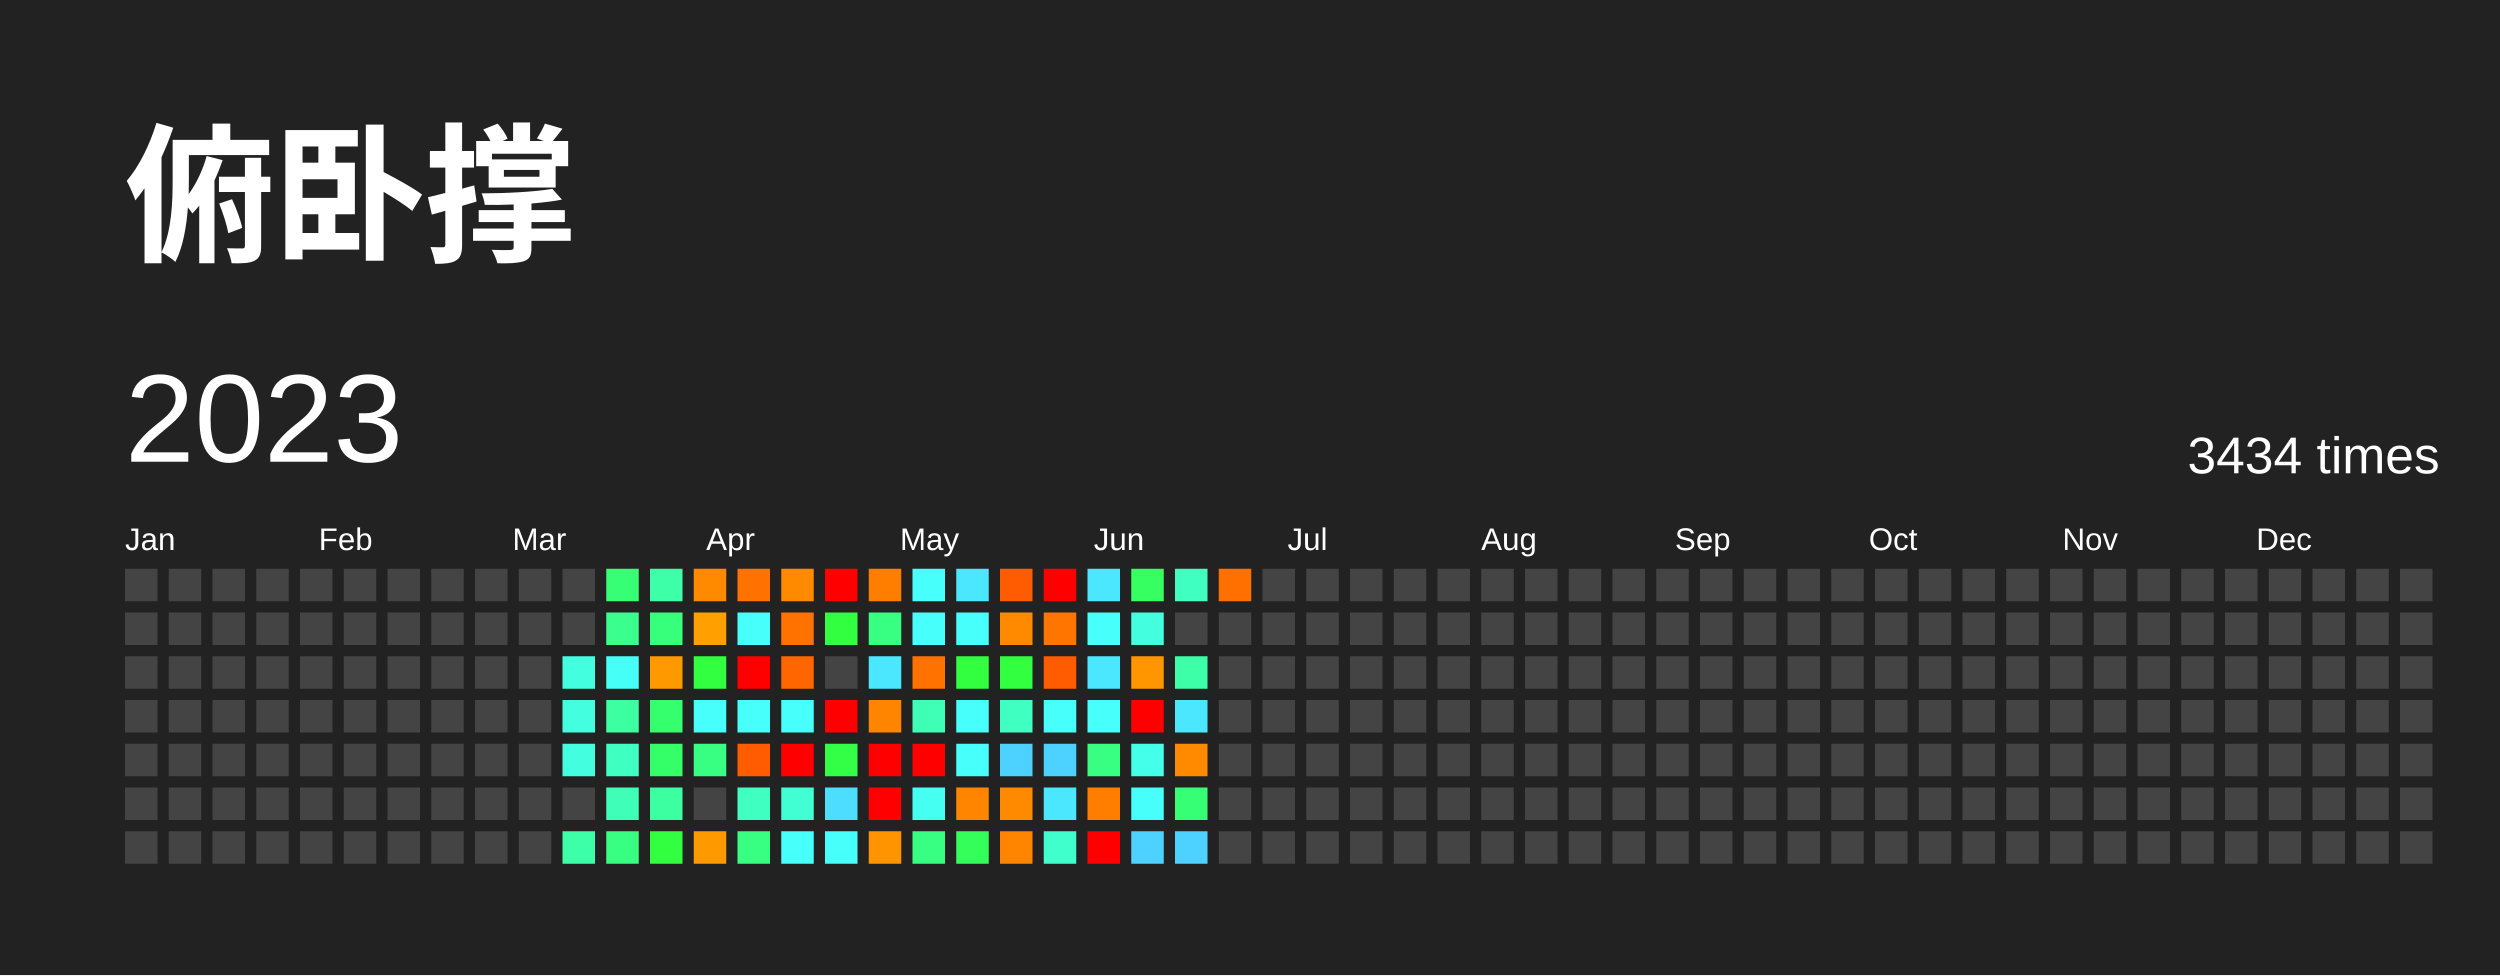
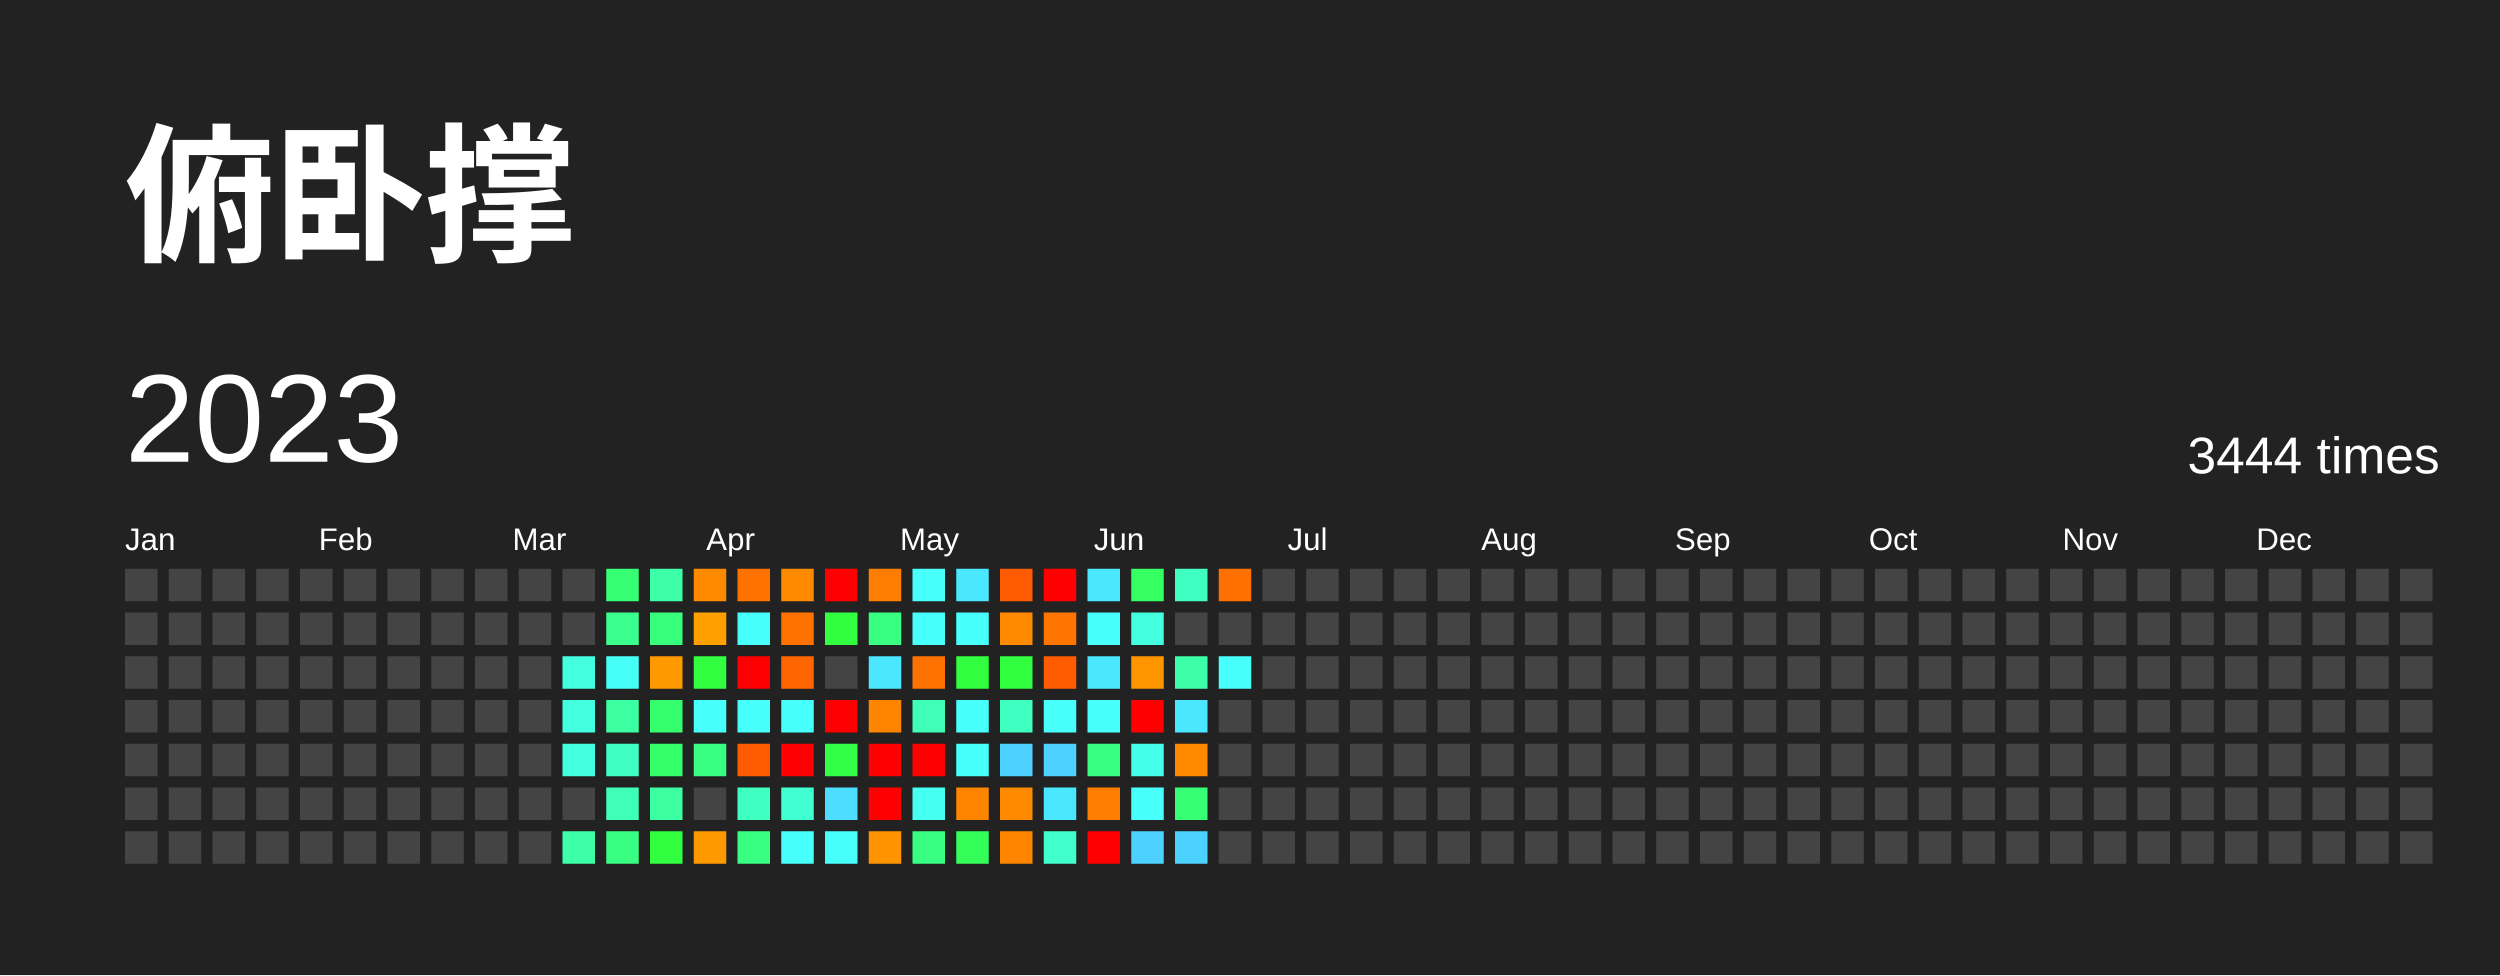
<svg xmlns="http://www.w3.org/2000/svg" baseProfile="full" height="78mm" version="1.1" viewBox="0,0,200,78" width="200mm">
  <defs />
  <rect fill="#222222" height="78" width="200" x="0" y="0" />
  <text fill="#FFFFFF" style="font-size:12px; font-family:Arial; font-weight:bold;" x="10" y="20">俯卧撑</text>
  <text dominant-baseline="hanging" fill="#FFFFFF" style="font-size:10.0px; font-family:Arial;" x="10" y="30">2023</text>
-   <text dominant-baseline="hanging" fill="#FFFFFF" style="font-size:4.125px; font-family:Arial;" x="175" y="35">3434 times</text>
+   <text dominant-baseline="hanging" fill="#FFFFFF" style="font-size:4.125px; font-family:Arial;" x="175" y="35">3444 times</text>
  <text fill="#FFFFFF" style="font-size:2.5px; font-family:Arial" x="10.0" y="44">Jan</text>
  <text fill="#FFFFFF" style="font-size:2.5px; font-family:Arial" x="25.5" y="44">Feb</text>
  <text fill="#FFFFFF" style="font-size:2.5px; font-family:Arial" x="41.0" y="44">Mar</text>
  <text fill="#FFFFFF" style="font-size:2.5px; font-family:Arial" x="56.5" y="44">Apr</text>
  <text fill="#FFFFFF" style="font-size:2.5px; font-family:Arial" x="72.0" y="44">May</text>
  <text fill="#FFFFFF" style="font-size:2.5px; font-family:Arial" x="87.5" y="44">Jun</text>
  <text fill="#FFFFFF" style="font-size:2.5px; font-family:Arial" x="103.0" y="44">Jul</text>
  <text fill="#FFFFFF" style="font-size:2.5px; font-family:Arial" x="118.5" y="44">Aug</text>
  <text fill="#FFFFFF" style="font-size:2.5px; font-family:Arial" x="134.0" y="44">Sep</text>
  <text fill="#FFFFFF" style="font-size:2.5px; font-family:Arial" x="149.5" y="44">Oct</text>
  <text fill="#FFFFFF" style="font-size:2.5px; font-family:Arial" x="165.0" y="44">Nov</text>
  <text fill="#FFFFFF" style="font-size:2.5px; font-family:Arial" x="180.5" y="44">Dec</text>
  <rect fill="#444444" height="2.6" width="2.6" x="10.0" y="45.5" />
  <rect fill="#444444" height="2.6" width="2.6" x="10.0" y="49.0" />
  <rect fill="#444444" height="2.6" width="2.6" x="10.0" y="52.5" />
  <rect fill="#444444" height="2.6" width="2.6" x="10.0" y="56.0" />
  <rect fill="#444444" height="2.6" width="2.6" x="10.0" y="59.5" />
  <rect fill="#444444" height="2.6" width="2.6" x="10.0" y="63.0" />
  <rect fill="#444444" height="2.6" width="2.6" x="10.0" y="66.5" />
  <rect fill="#444444" height="2.6" width="2.6" x="13.5" y="45.5" />
  <rect fill="#444444" height="2.6" width="2.6" x="13.5" y="49.0" />
  <rect fill="#444444" height="2.6" width="2.6" x="13.5" y="52.5" />
  <rect fill="#444444" height="2.6" width="2.6" x="13.5" y="56.0" />
  <rect fill="#444444" height="2.6" width="2.6" x="13.5" y="59.5" />
  <rect fill="#444444" height="2.6" width="2.6" x="13.5" y="63.0" />
  <rect fill="#444444" height="2.6" width="2.6" x="13.5" y="66.5" />
  <rect fill="#444444" height="2.6" width="2.6" x="17.0" y="45.5" />
  <rect fill="#444444" height="2.6" width="2.6" x="17.0" y="49.0" />
  <rect fill="#444444" height="2.6" width="2.6" x="17.0" y="52.5" />
  <rect fill="#444444" height="2.6" width="2.6" x="17.0" y="56.0" />
  <rect fill="#444444" height="2.6" width="2.6" x="17.0" y="59.5" />
  <rect fill="#444444" height="2.6" width="2.6" x="17.0" y="63.0" />
  <rect fill="#444444" height="2.6" width="2.6" x="17.0" y="66.5" />
  <rect fill="#444444" height="2.6" width="2.6" x="20.5" y="45.5" />
  <rect fill="#444444" height="2.6" width="2.6" x="20.5" y="49.0" />
  <rect fill="#444444" height="2.6" width="2.6" x="20.5" y="52.5" />
  <rect fill="#444444" height="2.6" width="2.6" x="20.5" y="56.0" />
  <rect fill="#444444" height="2.6" width="2.6" x="20.5" y="59.5" />
  <rect fill="#444444" height="2.6" width="2.6" x="20.5" y="63.0" />
  <rect fill="#444444" height="2.6" width="2.6" x="20.5" y="66.5" />
  <rect fill="#444444" height="2.6" width="2.6" x="24.0" y="45.5" />
  <rect fill="#444444" height="2.6" width="2.6" x="24.0" y="49.0" />
  <rect fill="#444444" height="2.6" width="2.6" x="24.0" y="52.5" />
  <rect fill="#444444" height="2.6" width="2.6" x="24.0" y="56.0" />
  <rect fill="#444444" height="2.6" width="2.6" x="24.0" y="59.5" />
  <rect fill="#444444" height="2.6" width="2.6" x="24.0" y="63.0" />
  <rect fill="#444444" height="2.6" width="2.6" x="24.0" y="66.5" />
  <rect fill="#444444" height="2.6" width="2.6" x="27.5" y="45.5" />
  <rect fill="#444444" height="2.6" width="2.6" x="27.5" y="49.0" />
  <rect fill="#444444" height="2.6" width="2.6" x="27.5" y="52.5" />
  <rect fill="#444444" height="2.6" width="2.6" x="27.5" y="56.0" />
  <rect fill="#444444" height="2.6" width="2.6" x="27.5" y="59.5" />
  <rect fill="#444444" height="2.6" width="2.6" x="27.5" y="63.0" />
  <rect fill="#444444" height="2.6" width="2.6" x="27.5" y="66.5" />
  <rect fill="#444444" height="2.6" width="2.6" x="31.0" y="45.5" />
  <rect fill="#444444" height="2.6" width="2.6" x="31.0" y="49.0" />
  <rect fill="#444444" height="2.6" width="2.6" x="31.0" y="52.5" />
  <rect fill="#444444" height="2.6" width="2.6" x="31.0" y="56.0" />
  <rect fill="#444444" height="2.6" width="2.6" x="31.0" y="59.5" />
  <rect fill="#444444" height="2.6" width="2.6" x="31.0" y="63.0" />
  <rect fill="#444444" height="2.6" width="2.6" x="31.0" y="66.5" />
  <rect fill="#444444" height="2.6" width="2.6" x="34.5" y="45.5" />
  <rect fill="#444444" height="2.6" width="2.6" x="34.5" y="49.0" />
  <rect fill="#444444" height="2.6" width="2.6" x="34.5" y="52.5" />
  <rect fill="#444444" height="2.6" width="2.6" x="34.5" y="56.0" />
  <rect fill="#444444" height="2.6" width="2.6" x="34.5" y="59.5" />
  <rect fill="#444444" height="2.6" width="2.6" x="34.5" y="63.0" />
  <rect fill="#444444" height="2.6" width="2.6" x="34.5" y="66.5" />
  <rect fill="#444444" height="2.6" width="2.6" x="38.0" y="45.5" />
  <rect fill="#444444" height="2.6" width="2.6" x="38.0" y="49.0" />
  <rect fill="#444444" height="2.6" width="2.6" x="38.0" y="52.5" />
  <rect fill="#444444" height="2.6" width="2.6" x="38.0" y="56.0" />
  <rect fill="#444444" height="2.6" width="2.6" x="38.0" y="59.5" />
  <rect fill="#444444" height="2.6" width="2.6" x="38.0" y="63.0" />
  <rect fill="#444444" height="2.6" width="2.6" x="38.0" y="66.5" />
  <rect fill="#444444" height="2.6" width="2.6" x="41.5" y="45.5" />
  <rect fill="#444444" height="2.6" width="2.6" x="41.5" y="49.0" />
  <rect fill="#444444" height="2.6" width="2.6" x="41.5" y="52.5" />
  <rect fill="#444444" height="2.6" width="2.6" x="41.5" y="56.0" />
  <rect fill="#444444" height="2.6" width="2.6" x="41.5" y="59.5" />
  <rect fill="#444444" height="2.6" width="2.6" x="41.5" y="63.0" />
  <rect fill="#444444" height="2.6" width="2.6" x="41.5" y="66.5" />
  <rect fill="#444444" height="2.6" width="2.6" x="45.0" y="45.5" />
  <rect fill="#444444" height="2.6" width="2.6" x="45.0" y="49.0" />
  <rect fill="#43ffdf" height="2.6" width="2.6" x="45.0" y="52.5" />
  <rect fill="#43ffdf" height="2.6" width="2.6" x="45.0" y="56.0" />
  <rect fill="#43ffdf" height="2.6" width="2.6" x="45.0" y="59.5" />
  <rect fill="#444444" height="2.6" width="2.6" x="45.0" y="63.0" />
  <rect fill="#3cffa8" height="2.6" width="2.6" x="45.0" y="66.5" />
  <rect fill="#37ff75" height="2.6" width="2.6" x="48.5" y="45.5" />
  <rect fill="#3aff8f" height="2.6" width="2.6" x="48.5" y="49.0" />
  <rect fill="#46fff6" height="2.6" width="2.6" x="48.5" y="52.5" />
  <rect fill="#3cffa2" height="2.6" width="2.6" x="48.5" y="56.0" />
  <rect fill="#3fffc1" height="2.6" width="2.6" x="48.5" y="59.5" />
  <rect fill="#3effb5" height="2.6" width="2.6" x="48.5" y="63.0" />
  <rect fill="#38ff82" height="2.6" width="2.6" x="48.5" y="66.5" />
  <rect fill="#3cffa8" height="2.6" width="2.6" x="52.0" y="45.5" />
  <rect fill="#37ff7b" height="2.6" width="2.6" x="52.0" y="49.0" />
  <rect fill="#ff9900" height="2.6" width="2.6" x="52.0" y="52.5" />
  <rect fill="#36ff6e" height="2.6" width="2.6" x="52.0" y="56.0" />
  <rect fill="#35ff68" height="2.6" width="2.6" x="52.0" y="59.5" />
  <rect fill="#3cffa2" height="2.6" width="2.6" x="52.0" y="63.0" />
  <rect fill="#31ff3f" height="2.6" width="2.6" x="52.0" y="66.5" />
  <rect fill="#ff8a00" height="2.6" width="2.6" x="55.5" y="45.5" />
  <rect fill="#ffa000" height="2.6" width="2.6" x="55.5" y="49.0" />
  <rect fill="#31ff3f" height="2.6" width="2.6" x="55.5" y="52.5" />
  <rect fill="#47fffb" height="2.6" width="2.6" x="55.5" y="56.0" />
  <rect fill="#38ff82" height="2.6" width="2.6" x="55.5" y="59.5" />
  <rect fill="#444444" height="2.6" width="2.6" x="55.5" y="63.0" />
  <rect fill="#ff9900" height="2.6" width="2.6" x="55.5" y="66.5" />
  <rect fill="#ff7200" height="2.6" width="2.6" x="59.0" y="45.5" />
  <rect fill="#47fffb" height="2.6" width="2.6" x="59.0" y="49.0" />
  <rect fill="red" height="2.6" width="2.6" x="59.0" y="52.5" />
  <rect fill="#47fffb" height="2.6" width="2.6" x="59.0" y="56.0" />
  <rect fill="#ff5b00" height="2.6" width="2.6" x="59.0" y="59.5" />
  <rect fill="#3fffc1" height="2.6" width="2.6" x="59.0" y="63.0" />
  <rect fill="#38ff82" height="2.6" width="2.6" x="59.0" y="66.5" />
  <rect fill="#ff8a00" height="2.6" width="2.6" x="62.5" y="45.5" />
  <rect fill="#ff7200" height="2.6" width="2.6" x="62.5" y="49.0" />
  <rect fill="#ff6600" height="2.6" width="2.6" x="62.5" y="52.5" />
  <rect fill="#47fffb" height="2.6" width="2.6" x="62.5" y="56.0" />
  <rect fill="red" height="2.6" width="2.6" x="62.5" y="59.5" />
  <rect fill="#41ffd3" height="2.6" width="2.6" x="62.5" y="63.0" />
  <rect fill="#47fffb" height="2.6" width="2.6" x="62.5" y="66.5" />
  <rect fill="red" height="2.6" width="2.6" x="66.0" y="45.5" />
  <rect fill="#31ff3f" height="2.6" width="2.6" x="66.0" y="49.0" />
  <rect fill="#444444" height="2.6" width="2.6" x="66.0" y="52.5" />
  <rect fill="red" height="2.6" width="2.6" x="66.0" y="56.0" />
  <rect fill="#32ff46" height="2.6" width="2.6" x="66.0" y="59.5" />
  <rect fill="#4cddff" height="2.6" width="2.6" x="66.0" y="63.0" />
  <rect fill="#47fffb" height="2.6" width="2.6" x="66.0" y="66.5" />
  <rect fill="#ff7e00" height="2.6" width="2.6" x="69.5" y="45.5" />
  <rect fill="#38ff82" height="2.6" width="2.6" x="69.5" y="49.0" />
  <rect fill="#4ae7ff" height="2.6" width="2.6" x="69.5" y="52.5" />
  <rect fill="#ff8500" height="2.6" width="2.6" x="69.5" y="56.0" />
  <rect fill="red" height="2.6" width="2.6" x="69.5" y="59.5" />
  <rect fill="red" height="2.6" width="2.6" x="69.5" y="63.0" />
  <rect fill="#ff9400" height="2.6" width="2.6" x="69.5" y="66.5" />
  <rect fill="#47fffb" height="2.6" width="2.6" x="73.0" y="45.5" />
  <rect fill="#47fffb" height="2.6" width="2.6" x="73.0" y="49.0" />
  <rect fill="#ff7200" height="2.6" width="2.6" x="73.0" y="52.5" />
  <rect fill="#3effb5" height="2.6" width="2.6" x="73.0" y="56.0" />
  <rect fill="red" height="2.6" width="2.6" x="73.0" y="59.5" />
  <rect fill="#45fff0" height="2.6" width="2.6" x="73.0" y="63.0" />
  <rect fill="#38ff82" height="2.6" width="2.6" x="73.0" y="66.5" />
  <rect fill="#4ae7ff" height="2.6" width="2.6" x="76.5" y="45.5" />
  <rect fill="#47fffb" height="2.6" width="2.6" x="76.5" y="49.0" />
  <rect fill="#31ff3f" height="2.6" width="2.6" x="76.5" y="52.5" />
  <rect fill="#47fffb" height="2.6" width="2.6" x="76.5" y="56.0" />
  <rect fill="#47fffb" height="2.6" width="2.6" x="76.5" y="59.5" />
  <rect fill="#ff8500" height="2.6" width="2.6" x="76.5" y="63.0" />
  <rect fill="#34ff5a" height="2.6" width="2.6" x="76.5" y="66.5" />
  <rect fill="#ff5b00" height="2.6" width="2.6" x="80.0" y="45.5" />
  <rect fill="#ff8a00" height="2.6" width="2.6" x="80.0" y="49.0" />
  <rect fill="#31ff3f" height="2.6" width="2.6" x="80.0" y="52.5" />
  <rect fill="#3fffc1" height="2.6" width="2.6" x="80.0" y="56.0" />
  <rect fill="#4dd2ff" height="2.6" width="2.6" x="80.0" y="59.5" />
  <rect fill="#ff8a00" height="2.6" width="2.6" x="80.0" y="63.0" />
  <rect fill="#ff8500" height="2.6" width="2.6" x="80.0" y="66.5" />
  <rect fill="red" height="2.6" width="2.6" x="83.5" y="45.5" />
  <rect fill="#ff7500" height="2.6" width="2.6" x="83.5" y="49.0" />
  <rect fill="#ff5b00" height="2.6" width="2.6" x="83.5" y="52.5" />
  <rect fill="#47fffb" height="2.6" width="2.6" x="83.5" y="56.0" />
  <rect fill="#4dd2ff" height="2.6" width="2.6" x="83.5" y="59.5" />
  <rect fill="#4ae7ff" height="2.6" width="2.6" x="83.5" y="63.0" />
  <rect fill="#41ffcd" height="2.6" width="2.6" x="83.5" y="66.5" />
  <rect fill="#4ae7ff" height="2.6" width="2.6" x="87.0" y="45.5" />
  <rect fill="#47fffb" height="2.6" width="2.6" x="87.0" y="49.0" />
  <rect fill="#4ae7ff" height="2.6" width="2.6" x="87.0" y="52.5" />
  <rect fill="#47fffb" height="2.6" width="2.6" x="87.0" y="56.0" />
  <rect fill="#38ff82" height="2.6" width="2.6" x="87.0" y="59.5" />
  <rect fill="#ff7e00" height="2.6" width="2.6" x="87.0" y="63.0" />
  <rect fill="red" height="2.6" width="2.6" x="87.0" y="66.5" />
  <rect fill="#35ff61" height="2.6" width="2.6" x="90.5" y="45.5" />
  <rect fill="#43ffdf" height="2.6" width="2.6" x="90.5" y="49.0" />
  <rect fill="#ff9600" height="2.6" width="2.6" x="90.5" y="52.5" />
  <rect fill="red" height="2.6" width="2.6" x="90.5" y="56.0" />
  <rect fill="#44ffea" height="2.6" width="2.6" x="90.5" y="59.5" />
  <rect fill="#47fffb" height="2.6" width="2.6" x="90.5" y="63.0" />
  <rect fill="#4dd2ff" height="2.6" width="2.6" x="90.5" y="66.5" />
  <rect fill="#3fffc1" height="2.6" width="2.6" x="94.0" y="45.5" />
  <rect fill="#444444" height="2.6" width="2.6" x="94.0" y="49.0" />
  <rect fill="#3cffa8" height="2.6" width="2.6" x="94.0" y="52.5" />
  <rect fill="#4ae7ff" height="2.6" width="2.6" x="94.0" y="56.0" />
  <rect fill="#ff8a00" height="2.6" width="2.6" x="94.0" y="59.5" />
  <rect fill="#37ff75" height="2.6" width="2.6" x="94.0" y="63.0" />
  <rect fill="#4dd2ff" height="2.6" width="2.6" x="94.0" y="66.5" />
  <rect fill="#ff7000" height="2.6" width="2.6" x="97.5" y="45.5" />
  <rect fill="#444444" height="2.6" width="2.6" x="97.5" y="49.0" />
-   <rect fill="#444444" height="2.6" width="2.6" x="97.5" y="52.5" />
+   <rect fill="#47fffb" height="2.6" width="2.6" x="97.5" y="52.5" />
  <rect fill="#444444" height="2.6" width="2.6" x="97.5" y="56.0" />
  <rect fill="#444444" height="2.6" width="2.6" x="97.5" y="59.5" />
  <rect fill="#444444" height="2.6" width="2.6" x="97.5" y="63.0" />
  <rect fill="#444444" height="2.6" width="2.6" x="97.5" y="66.5" />
  <rect fill="#444444" height="2.6" width="2.6" x="101.0" y="45.5" />
  <rect fill="#444444" height="2.6" width="2.6" x="101.0" y="49.0" />
  <rect fill="#444444" height="2.6" width="2.6" x="101.0" y="52.5" />
  <rect fill="#444444" height="2.6" width="2.6" x="101.0" y="56.0" />
  <rect fill="#444444" height="2.6" width="2.6" x="101.0" y="59.5" />
  <rect fill="#444444" height="2.6" width="2.6" x="101.0" y="63.0" />
  <rect fill="#444444" height="2.6" width="2.6" x="101.0" y="66.5" />
  <rect fill="#444444" height="2.6" width="2.6" x="104.5" y="45.5" />
  <rect fill="#444444" height="2.6" width="2.6" x="104.5" y="49.0" />
  <rect fill="#444444" height="2.6" width="2.6" x="104.5" y="52.5" />
  <rect fill="#444444" height="2.6" width="2.6" x="104.5" y="56.0" />
  <rect fill="#444444" height="2.6" width="2.6" x="104.5" y="59.5" />
  <rect fill="#444444" height="2.6" width="2.6" x="104.5" y="63.0" />
  <rect fill="#444444" height="2.6" width="2.6" x="104.5" y="66.5" />
  <rect fill="#444444" height="2.6" width="2.6" x="108.0" y="45.5" />
  <rect fill="#444444" height="2.6" width="2.6" x="108.0" y="49.0" />
  <rect fill="#444444" height="2.6" width="2.6" x="108.0" y="52.5" />
  <rect fill="#444444" height="2.6" width="2.6" x="108.0" y="56.0" />
  <rect fill="#444444" height="2.6" width="2.6" x="108.0" y="59.5" />
  <rect fill="#444444" height="2.6" width="2.6" x="108.0" y="63.0" />
  <rect fill="#444444" height="2.6" width="2.6" x="108.0" y="66.5" />
  <rect fill="#444444" height="2.6" width="2.6" x="111.5" y="45.5" />
  <rect fill="#444444" height="2.6" width="2.6" x="111.5" y="49.0" />
  <rect fill="#444444" height="2.6" width="2.6" x="111.5" y="52.5" />
  <rect fill="#444444" height="2.6" width="2.6" x="111.5" y="56.0" />
  <rect fill="#444444" height="2.6" width="2.6" x="111.5" y="59.5" />
  <rect fill="#444444" height="2.6" width="2.6" x="111.5" y="63.0" />
  <rect fill="#444444" height="2.6" width="2.6" x="111.5" y="66.5" />
  <rect fill="#444444" height="2.6" width="2.6" x="115.0" y="45.5" />
  <rect fill="#444444" height="2.6" width="2.6" x="115.0" y="49.0" />
  <rect fill="#444444" height="2.6" width="2.6" x="115.0" y="52.5" />
  <rect fill="#444444" height="2.6" width="2.6" x="115.0" y="56.0" />
  <rect fill="#444444" height="2.6" width="2.6" x="115.0" y="59.5" />
  <rect fill="#444444" height="2.6" width="2.6" x="115.0" y="63.0" />
  <rect fill="#444444" height="2.6" width="2.6" x="115.0" y="66.5" />
  <rect fill="#444444" height="2.6" width="2.6" x="118.5" y="45.5" />
  <rect fill="#444444" height="2.6" width="2.6" x="118.5" y="49.0" />
  <rect fill="#444444" height="2.6" width="2.6" x="118.5" y="52.5" />
  <rect fill="#444444" height="2.6" width="2.6" x="118.5" y="56.0" />
  <rect fill="#444444" height="2.6" width="2.6" x="118.5" y="59.5" />
  <rect fill="#444444" height="2.6" width="2.6" x="118.5" y="63.0" />
  <rect fill="#444444" height="2.6" width="2.6" x="118.5" y="66.5" />
  <rect fill="#444444" height="2.6" width="2.6" x="122.0" y="45.5" />
  <rect fill="#444444" height="2.6" width="2.6" x="122.0" y="49.0" />
  <rect fill="#444444" height="2.6" width="2.6" x="122.0" y="52.5" />
  <rect fill="#444444" height="2.6" width="2.6" x="122.0" y="56.0" />
  <rect fill="#444444" height="2.6" width="2.6" x="122.0" y="59.5" />
  <rect fill="#444444" height="2.6" width="2.6" x="122.0" y="63.0" />
  <rect fill="#444444" height="2.6" width="2.6" x="122.0" y="66.5" />
  <rect fill="#444444" height="2.6" width="2.6" x="125.5" y="45.5" />
  <rect fill="#444444" height="2.6" width="2.6" x="125.5" y="49.0" />
  <rect fill="#444444" height="2.6" width="2.6" x="125.5" y="52.5" />
  <rect fill="#444444" height="2.6" width="2.6" x="125.5" y="56.0" />
  <rect fill="#444444" height="2.6" width="2.6" x="125.5" y="59.5" />
  <rect fill="#444444" height="2.6" width="2.6" x="125.5" y="63.0" />
  <rect fill="#444444" height="2.6" width="2.6" x="125.5" y="66.5" />
  <rect fill="#444444" height="2.6" width="2.6" x="129.0" y="45.5" />
  <rect fill="#444444" height="2.6" width="2.6" x="129.0" y="49.0" />
  <rect fill="#444444" height="2.6" width="2.6" x="129.0" y="52.5" />
  <rect fill="#444444" height="2.6" width="2.6" x="129.0" y="56.0" />
  <rect fill="#444444" height="2.6" width="2.6" x="129.0" y="59.5" />
  <rect fill="#444444" height="2.6" width="2.6" x="129.0" y="63.0" />
  <rect fill="#444444" height="2.6" width="2.6" x="129.0" y="66.5" />
  <rect fill="#444444" height="2.6" width="2.6" x="132.5" y="45.5" />
  <rect fill="#444444" height="2.6" width="2.6" x="132.5" y="49.0" />
  <rect fill="#444444" height="2.6" width="2.6" x="132.5" y="52.5" />
  <rect fill="#444444" height="2.6" width="2.6" x="132.5" y="56.0" />
  <rect fill="#444444" height="2.6" width="2.6" x="132.5" y="59.5" />
  <rect fill="#444444" height="2.6" width="2.6" x="132.5" y="63.0" />
  <rect fill="#444444" height="2.6" width="2.6" x="132.5" y="66.5" />
  <rect fill="#444444" height="2.6" width="2.6" x="136.0" y="45.5" />
  <rect fill="#444444" height="2.6" width="2.6" x="136.0" y="49.0" />
  <rect fill="#444444" height="2.6" width="2.6" x="136.0" y="52.5" />
  <rect fill="#444444" height="2.6" width="2.6" x="136.0" y="56.0" />
  <rect fill="#444444" height="2.6" width="2.6" x="136.0" y="59.5" />
  <rect fill="#444444" height="2.6" width="2.6" x="136.0" y="63.0" />
  <rect fill="#444444" height="2.6" width="2.6" x="136.0" y="66.5" />
  <rect fill="#444444" height="2.6" width="2.6" x="139.5" y="45.5" />
  <rect fill="#444444" height="2.6" width="2.6" x="139.5" y="49.0" />
  <rect fill="#444444" height="2.6" width="2.6" x="139.5" y="52.5" />
  <rect fill="#444444" height="2.6" width="2.6" x="139.5" y="56.0" />
  <rect fill="#444444" height="2.6" width="2.6" x="139.5" y="59.5" />
  <rect fill="#444444" height="2.6" width="2.6" x="139.5" y="63.0" />
  <rect fill="#444444" height="2.6" width="2.6" x="139.5" y="66.5" />
  <rect fill="#444444" height="2.6" width="2.6" x="143.0" y="45.5" />
  <rect fill="#444444" height="2.6" width="2.6" x="143.0" y="49.0" />
  <rect fill="#444444" height="2.6" width="2.6" x="143.0" y="52.5" />
  <rect fill="#444444" height="2.6" width="2.6" x="143.0" y="56.0" />
  <rect fill="#444444" height="2.6" width="2.6" x="143.0" y="59.5" />
  <rect fill="#444444" height="2.6" width="2.6" x="143.0" y="63.0" />
  <rect fill="#444444" height="2.6" width="2.6" x="143.0" y="66.5" />
  <rect fill="#444444" height="2.6" width="2.6" x="146.5" y="45.5" />
  <rect fill="#444444" height="2.6" width="2.6" x="146.5" y="49.0" />
  <rect fill="#444444" height="2.6" width="2.6" x="146.5" y="52.5" />
  <rect fill="#444444" height="2.6" width="2.6" x="146.5" y="56.0" />
  <rect fill="#444444" height="2.6" width="2.6" x="146.5" y="59.5" />
  <rect fill="#444444" height="2.6" width="2.6" x="146.5" y="63.0" />
  <rect fill="#444444" height="2.6" width="2.6" x="146.5" y="66.5" />
  <rect fill="#444444" height="2.6" width="2.6" x="150.0" y="45.5" />
  <rect fill="#444444" height="2.6" width="2.6" x="150.0" y="49.0" />
  <rect fill="#444444" height="2.6" width="2.6" x="150.0" y="52.5" />
  <rect fill="#444444" height="2.6" width="2.6" x="150.0" y="56.0" />
  <rect fill="#444444" height="2.6" width="2.6" x="150.0" y="59.5" />
  <rect fill="#444444" height="2.6" width="2.6" x="150.0" y="63.0" />
  <rect fill="#444444" height="2.6" width="2.6" x="150.0" y="66.5" />
  <rect fill="#444444" height="2.6" width="2.6" x="153.5" y="45.5" />
  <rect fill="#444444" height="2.6" width="2.6" x="153.5" y="49.0" />
  <rect fill="#444444" height="2.6" width="2.6" x="153.5" y="52.5" />
  <rect fill="#444444" height="2.6" width="2.6" x="153.5" y="56.0" />
  <rect fill="#444444" height="2.6" width="2.6" x="153.5" y="59.5" />
  <rect fill="#444444" height="2.6" width="2.6" x="153.5" y="63.0" />
  <rect fill="#444444" height="2.6" width="2.6" x="153.5" y="66.5" />
  <rect fill="#444444" height="2.6" width="2.6" x="157.0" y="45.5" />
  <rect fill="#444444" height="2.6" width="2.6" x="157.0" y="49.0" />
  <rect fill="#444444" height="2.6" width="2.6" x="157.0" y="52.5" />
  <rect fill="#444444" height="2.6" width="2.6" x="157.0" y="56.0" />
  <rect fill="#444444" height="2.6" width="2.6" x="157.0" y="59.5" />
  <rect fill="#444444" height="2.6" width="2.6" x="157.0" y="63.0" />
  <rect fill="#444444" height="2.6" width="2.6" x="157.0" y="66.5" />
  <rect fill="#444444" height="2.6" width="2.6" x="160.5" y="45.5" />
  <rect fill="#444444" height="2.6" width="2.6" x="160.5" y="49.0" />
  <rect fill="#444444" height="2.6" width="2.6" x="160.5" y="52.5" />
  <rect fill="#444444" height="2.6" width="2.6" x="160.5" y="56.0" />
  <rect fill="#444444" height="2.6" width="2.6" x="160.5" y="59.5" />
  <rect fill="#444444" height="2.6" width="2.6" x="160.5" y="63.0" />
  <rect fill="#444444" height="2.6" width="2.6" x="160.5" y="66.5" />
  <rect fill="#444444" height="2.6" width="2.6" x="164.0" y="45.5" />
  <rect fill="#444444" height="2.6" width="2.6" x="164.0" y="49.0" />
  <rect fill="#444444" height="2.6" width="2.6" x="164.0" y="52.5" />
  <rect fill="#444444" height="2.6" width="2.6" x="164.0" y="56.0" />
  <rect fill="#444444" height="2.6" width="2.6" x="164.0" y="59.5" />
  <rect fill="#444444" height="2.6" width="2.6" x="164.0" y="63.0" />
  <rect fill="#444444" height="2.6" width="2.6" x="164.0" y="66.5" />
  <rect fill="#444444" height="2.6" width="2.6" x="167.5" y="45.5" />
  <rect fill="#444444" height="2.6" width="2.6" x="167.5" y="49.0" />
  <rect fill="#444444" height="2.6" width="2.6" x="167.5" y="52.5" />
  <rect fill="#444444" height="2.6" width="2.6" x="167.5" y="56.0" />
  <rect fill="#444444" height="2.6" width="2.6" x="167.5" y="59.5" />
  <rect fill="#444444" height="2.6" width="2.6" x="167.5" y="63.0" />
  <rect fill="#444444" height="2.6" width="2.6" x="167.5" y="66.5" />
  <rect fill="#444444" height="2.6" width="2.6" x="171.0" y="45.5" />
  <rect fill="#444444" height="2.6" width="2.6" x="171.0" y="49.0" />
  <rect fill="#444444" height="2.6" width="2.6" x="171.0" y="52.5" />
  <rect fill="#444444" height="2.6" width="2.6" x="171.0" y="56.0" />
  <rect fill="#444444" height="2.6" width="2.6" x="171.0" y="59.5" />
  <rect fill="#444444" height="2.6" width="2.6" x="171.0" y="63.0" />
  <rect fill="#444444" height="2.6" width="2.6" x="171.0" y="66.5" />
  <rect fill="#444444" height="2.6" width="2.6" x="174.5" y="45.5" />
  <rect fill="#444444" height="2.6" width="2.6" x="174.5" y="49.0" />
  <rect fill="#444444" height="2.6" width="2.6" x="174.5" y="52.5" />
  <rect fill="#444444" height="2.6" width="2.6" x="174.5" y="56.0" />
  <rect fill="#444444" height="2.6" width="2.6" x="174.5" y="59.5" />
  <rect fill="#444444" height="2.6" width="2.6" x="174.5" y="63.0" />
  <rect fill="#444444" height="2.6" width="2.6" x="174.5" y="66.5" />
  <rect fill="#444444" height="2.6" width="2.6" x="178.0" y="45.5" />
  <rect fill="#444444" height="2.6" width="2.6" x="178.0" y="49.0" />
  <rect fill="#444444" height="2.6" width="2.6" x="178.0" y="52.5" />
  <rect fill="#444444" height="2.6" width="2.6" x="178.0" y="56.0" />
  <rect fill="#444444" height="2.6" width="2.6" x="178.0" y="59.5" />
  <rect fill="#444444" height="2.6" width="2.6" x="178.0" y="63.0" />
  <rect fill="#444444" height="2.6" width="2.6" x="178.0" y="66.5" />
  <rect fill="#444444" height="2.6" width="2.6" x="181.5" y="45.5" />
  <rect fill="#444444" height="2.6" width="2.6" x="181.5" y="49.0" />
  <rect fill="#444444" height="2.6" width="2.6" x="181.5" y="52.5" />
  <rect fill="#444444" height="2.6" width="2.6" x="181.5" y="56.0" />
  <rect fill="#444444" height="2.6" width="2.6" x="181.5" y="59.5" />
  <rect fill="#444444" height="2.6" width="2.6" x="181.5" y="63.0" />
  <rect fill="#444444" height="2.6" width="2.6" x="181.5" y="66.5" />
  <rect fill="#444444" height="2.6" width="2.6" x="185.0" y="45.5" />
  <rect fill="#444444" height="2.6" width="2.6" x="185.0" y="49.0" />
  <rect fill="#444444" height="2.6" width="2.6" x="185.0" y="52.5" />
  <rect fill="#444444" height="2.6" width="2.6" x="185.0" y="56.0" />
  <rect fill="#444444" height="2.6" width="2.6" x="185.0" y="59.5" />
  <rect fill="#444444" height="2.6" width="2.6" x="185.0" y="63.0" />
  <rect fill="#444444" height="2.6" width="2.6" x="185.0" y="66.5" />
  <rect fill="#444444" height="2.6" width="2.6" x="188.5" y="45.5" />
  <rect fill="#444444" height="2.6" width="2.6" x="188.5" y="49.0" />
  <rect fill="#444444" height="2.6" width="2.6" x="188.5" y="52.5" />
  <rect fill="#444444" height="2.6" width="2.6" x="188.5" y="56.0" />
  <rect fill="#444444" height="2.6" width="2.6" x="188.5" y="59.5" />
  <rect fill="#444444" height="2.6" width="2.6" x="188.5" y="63.0" />
  <rect fill="#444444" height="2.6" width="2.6" x="188.5" y="66.5" />
  <rect fill="#444444" height="2.6" width="2.6" x="192.0" y="45.5" />
  <rect fill="#444444" height="2.6" width="2.6" x="192.0" y="49.0" />
  <rect fill="#444444" height="2.6" width="2.6" x="192.0" y="52.5" />
  <rect fill="#444444" height="2.6" width="2.6" x="192.0" y="56.0" />
  <rect fill="#444444" height="2.6" width="2.6" x="192.0" y="59.5" />
  <rect fill="#444444" height="2.6" width="2.6" x="192.0" y="63.0" />
  <rect fill="#444444" height="2.6" width="2.6" x="192.0" y="66.5" />
</svg>
